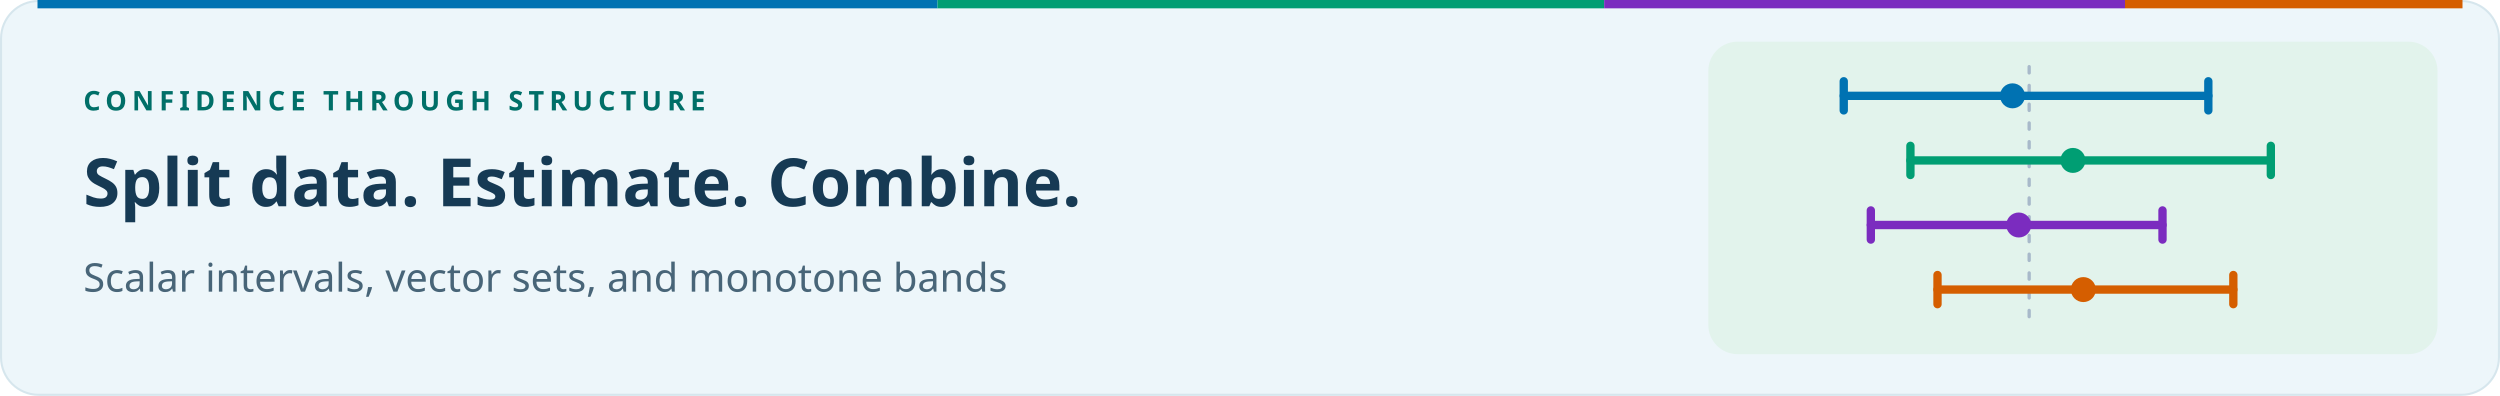
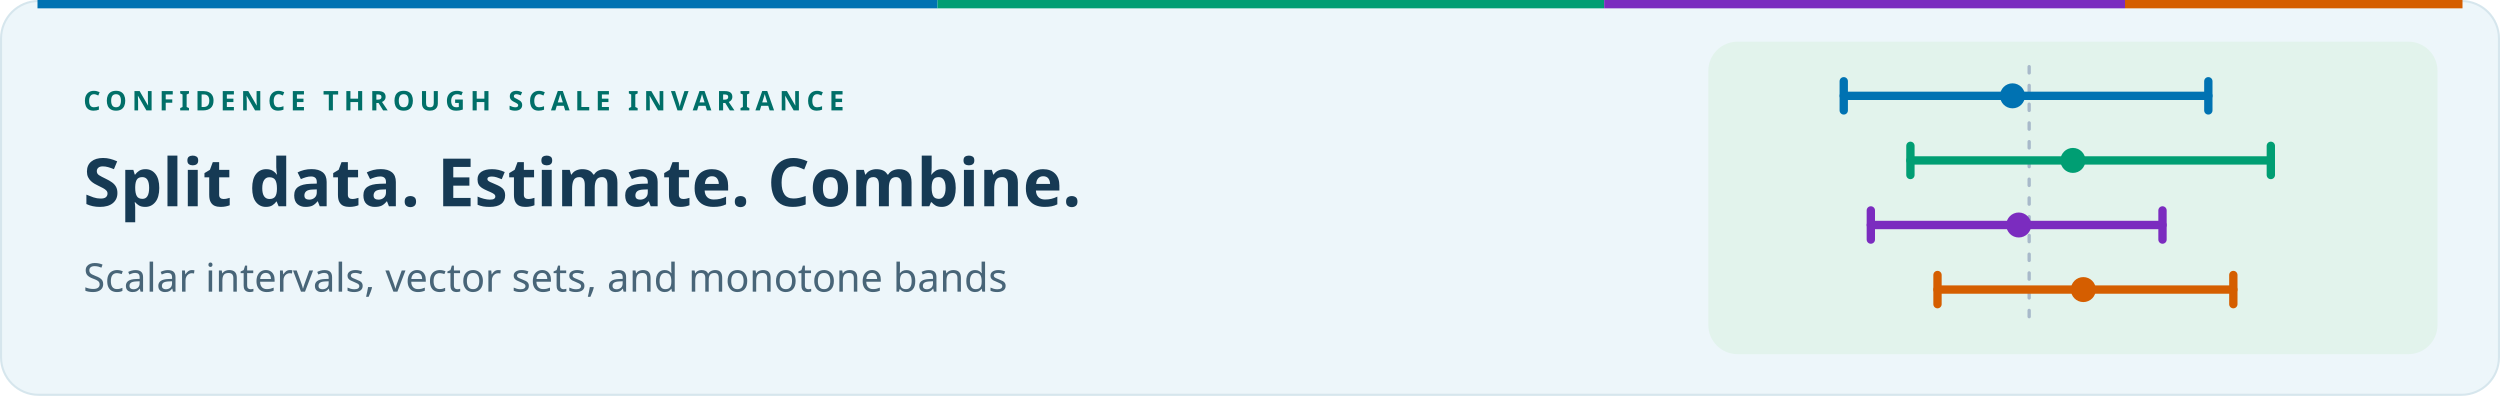
<svg xmlns="http://www.w3.org/2000/svg" width="1200" height="190" viewBox="0 0 1200 190" role="img" aria-labelledby="title desc">
  <rect x=".5" y=".5" width="1199" height="189" rx="18" fill="#EDF6FA" stroke="#D6E6ED" />
  <rect x="820" y="20" width="350" height="150" rx="14" fill="#E2F3EC" />
  <path d="M18 2H450" stroke="#0072B2" stroke-width="4" />
  <path d="M450 2H770" stroke="#009E73" stroke-width="4" />
  <path d="M770 2H1020" stroke="#7B2CBF" stroke-width="4" />
  <path d="M1020 2H1182" stroke="#D55E00" stroke-width="4" />
  <g font-family="sans-serif">
-     <text x="40" y="53" font-size="13" letter-spacing="2.5" font-weight="700" fill="#006F68">CONFIDENCE THROUGH STRUCTURE</text>
+     <text x="40" y="53" font-size="13" letter-spacing="2.5" font-weight="700" fill="#006F68">CONFIDENCE THROUGH SCALE INVARIANCE</text>
    <text x="40" y="99" font-size="32" font-weight="700" fill="#163A54">Split data. Estimate. Combine.</text>
    <text x="40" y="140" font-size="19" fill="#486578">Scalar intervals, vector sets, and monotone bands</text>
  </g>
  <g transform="translate(850 32)" fill="none" stroke-linecap="round">
    <path d="M124 0V124" stroke="#A8B9CA" stroke-dasharray="3 6" stroke-width="1.6" />
    <g stroke="#0072B2" stroke-width="4">
      <path d="M35 14H210" />
      <path d="M35 7V21M210 7V21" />
    </g>
    <circle cx="116" cy="14" r="6" fill="#0072B2" />
    <g stroke="#009E73" stroke-width="4">
      <path d="M67 45H240" />
      <path d="M67 38V52M240 38V52" />
    </g>
    <circle cx="145" cy="45" r="6" fill="#009E73" />
    <g stroke="#7B2CBF" stroke-width="4">
      <path d="M48 76H188" />
      <path d="M48 69V83M188 69V83" />
    </g>
    <circle cx="119" cy="76" r="6" fill="#7B2CBF" />
    <g stroke="#D55E00" stroke-width="4">
      <path d="M80 107H222" />
      <path d="M80 100V114M222 100V114" />
    </g>
    <circle cx="150" cy="107" r="6" fill="#D55E00" />
  </g>
</svg>
